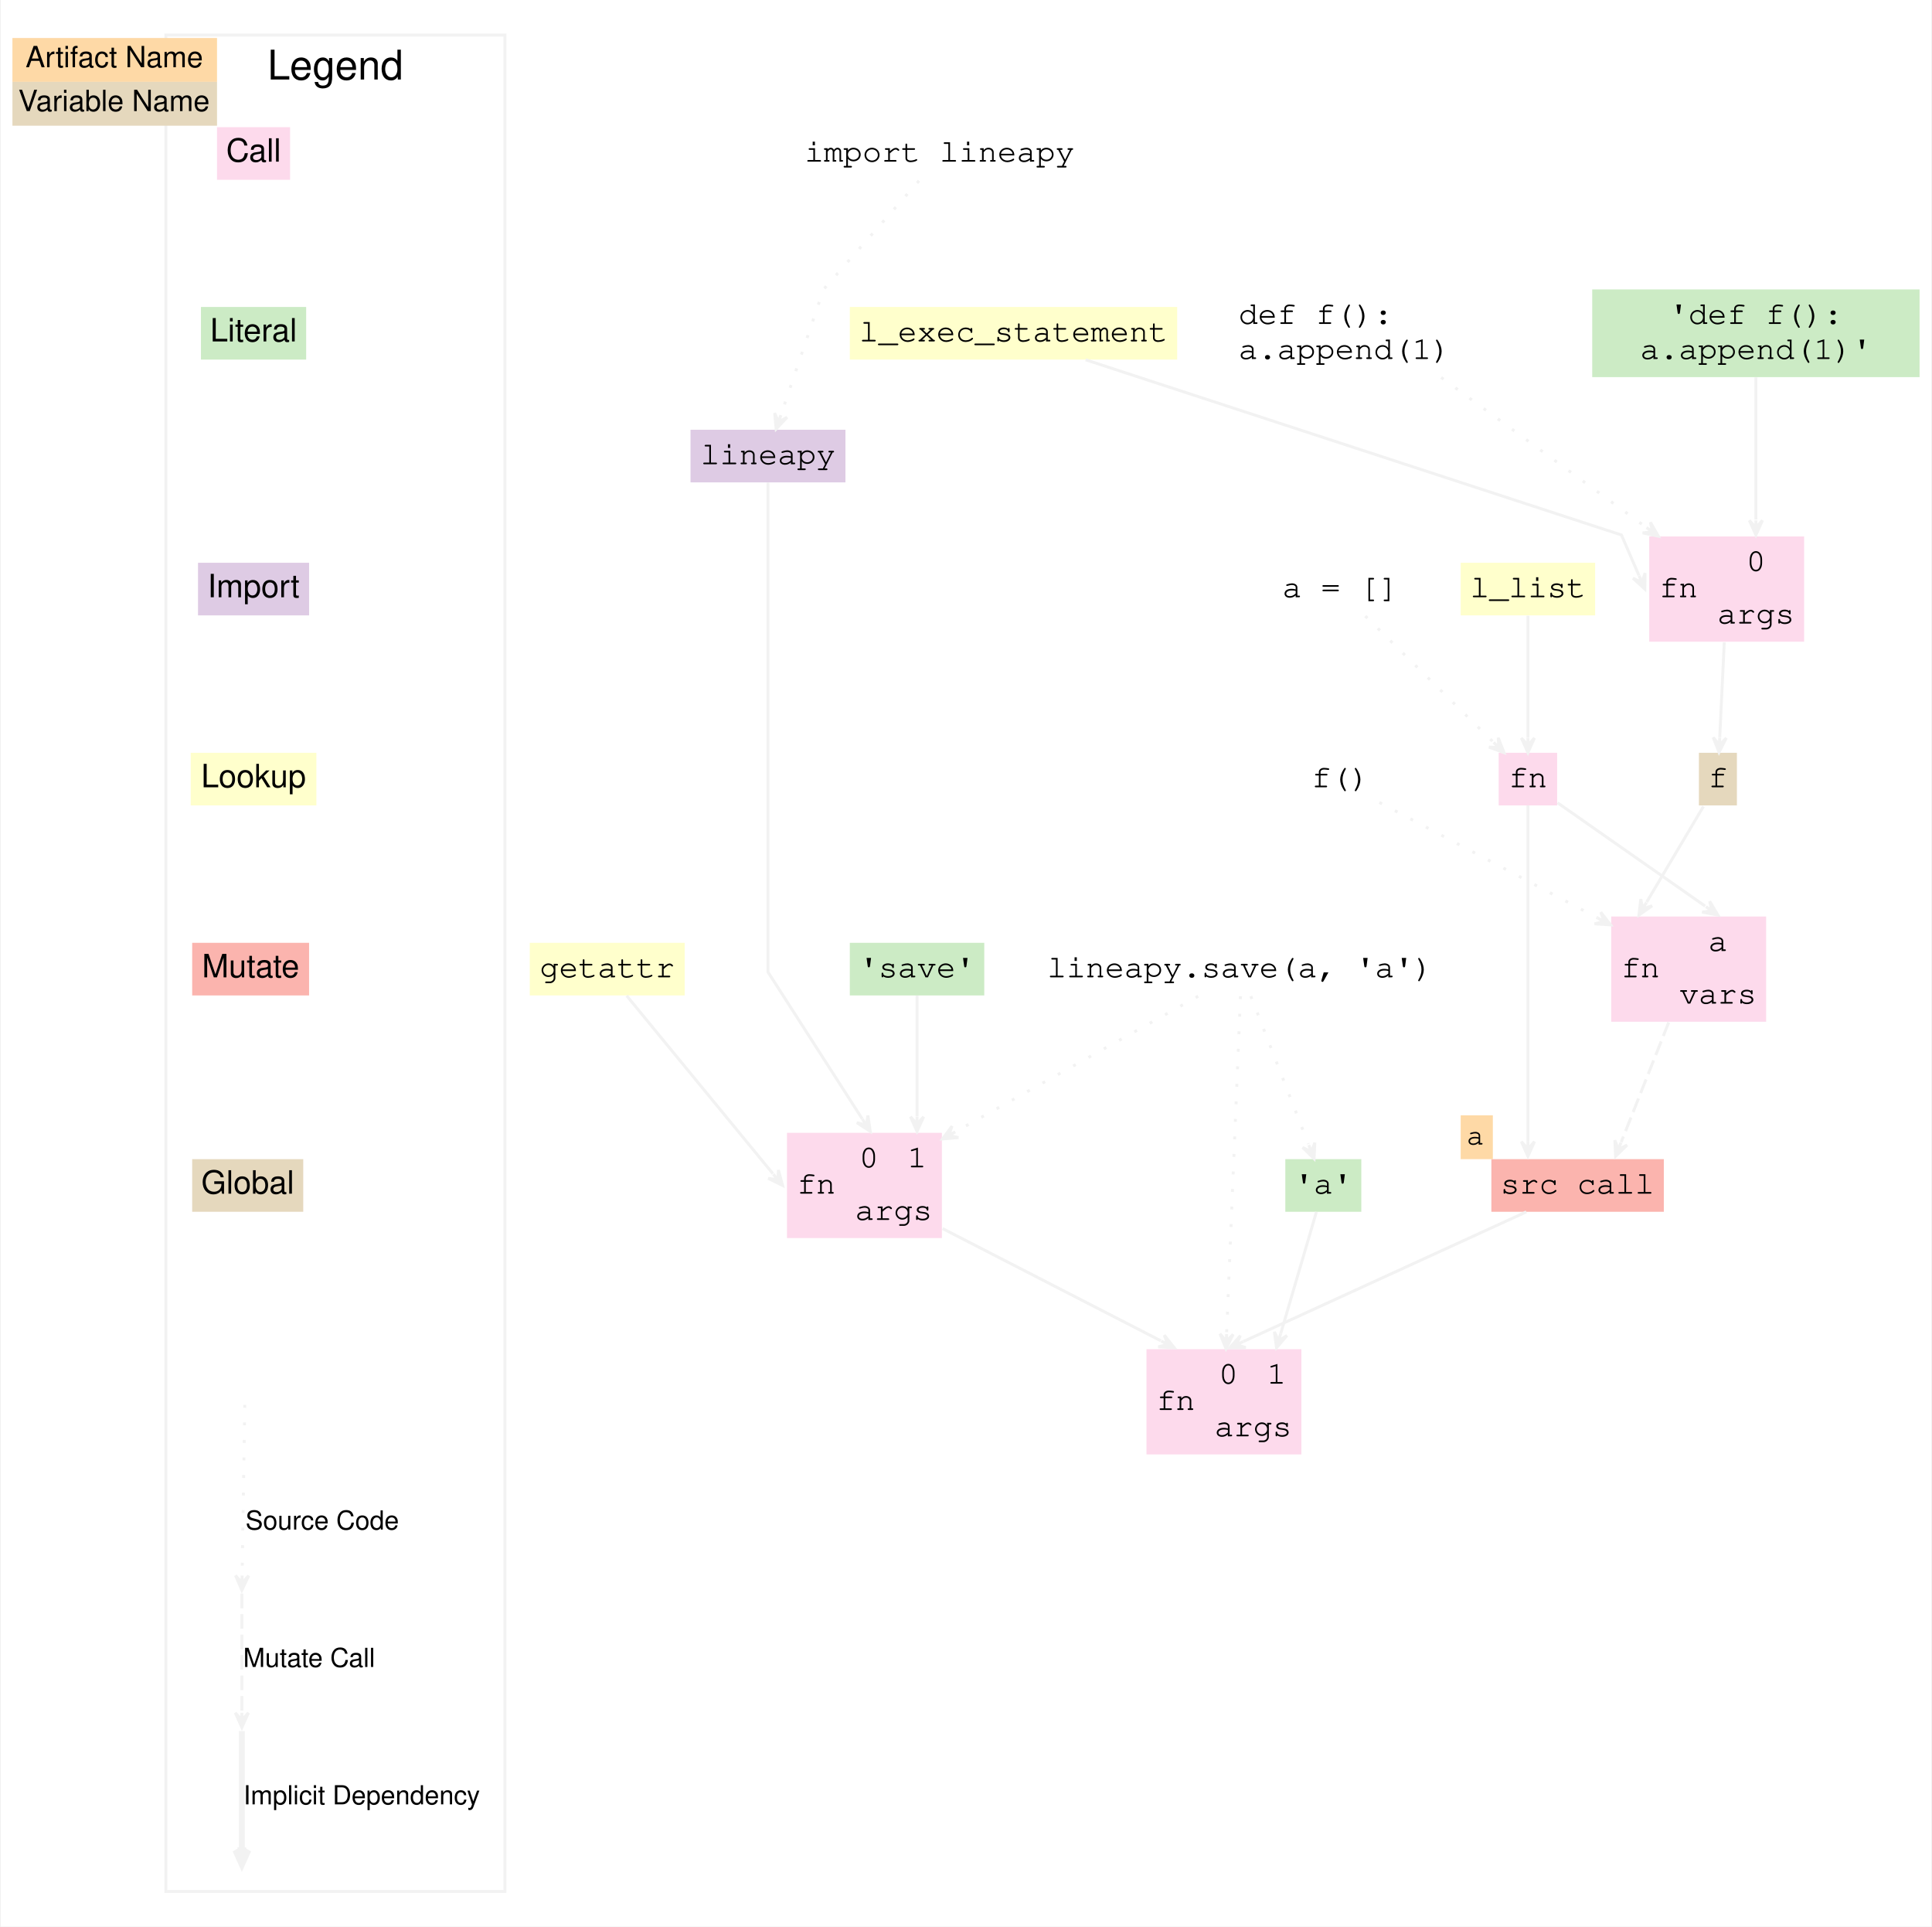
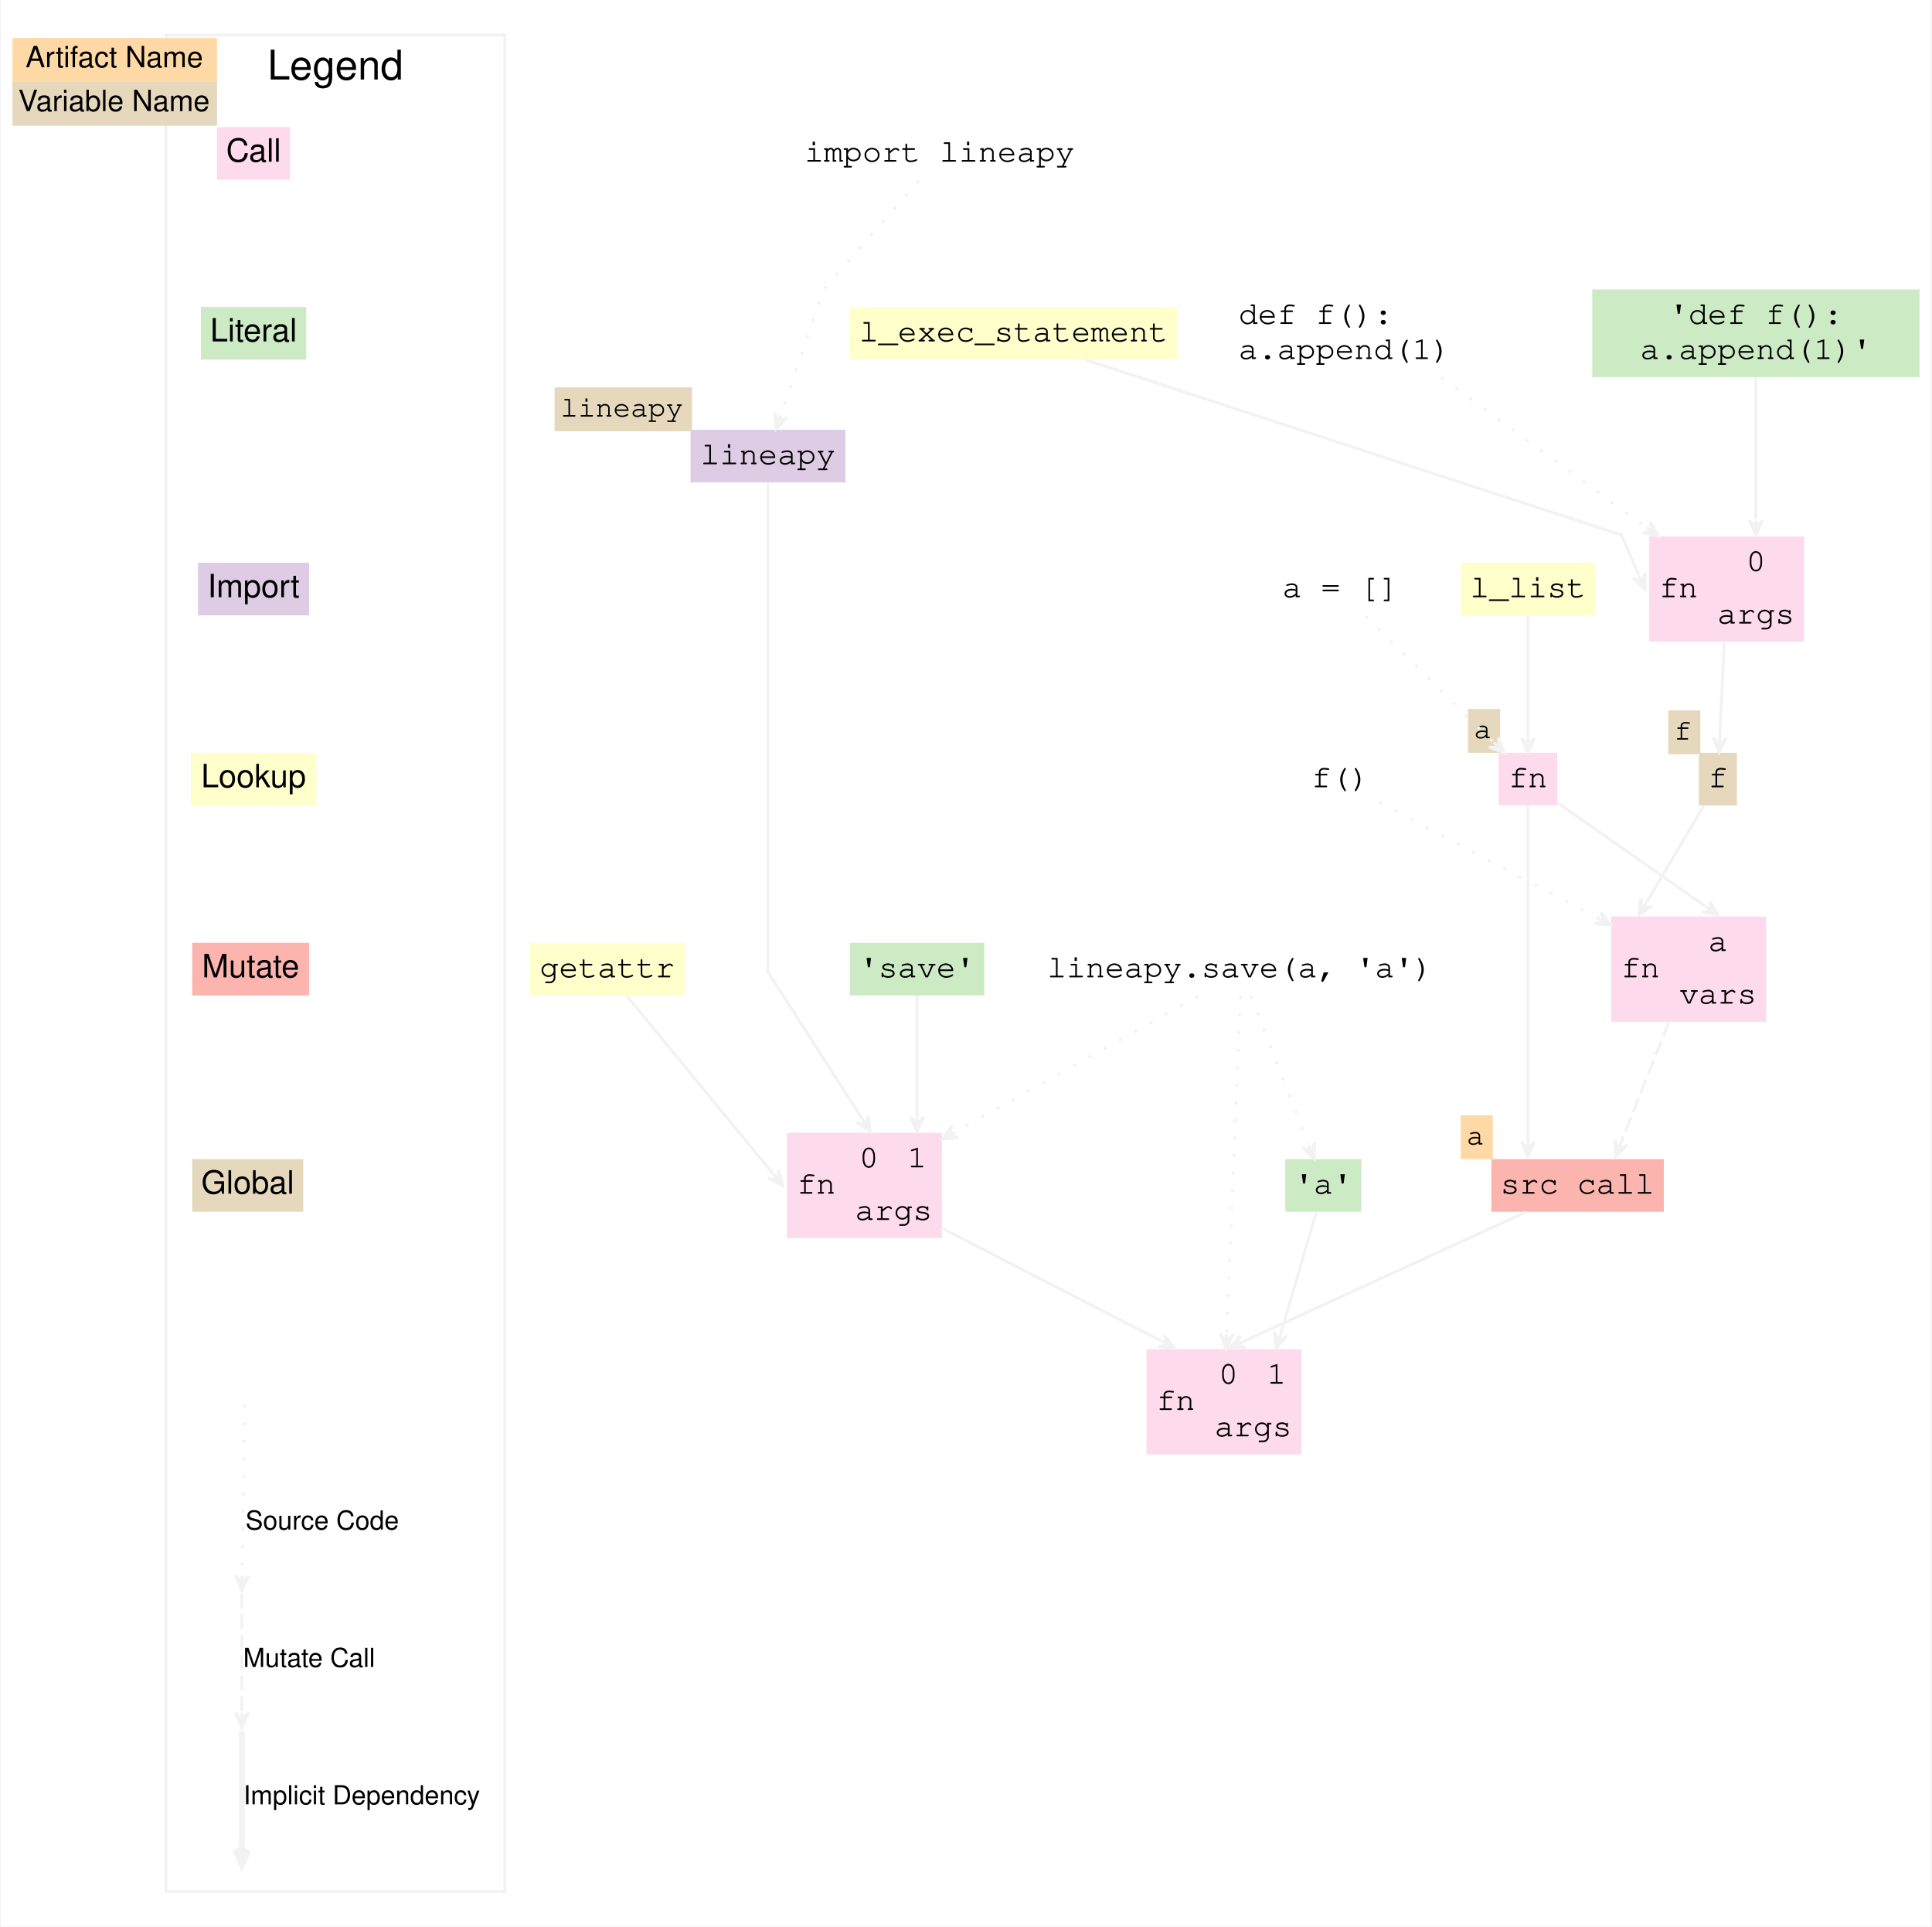
<svg xmlns="http://www.w3.org/2000/svg" width="661pt" height="659pt" viewBox="0 0 660.5 659">
  <g class="graph" transform="scale(1) translate(4 655)">
    <polygon points="-4 4 -4 -655 656.5 -655 656.5 4" fill="#fff" stroke="transparent" />
    <g class="cluster">
      <polygon points="52.5 -8 52.5 -643 168.5 -643 168.5 -8" fill="none" stroke="#f2f2f2" />
      <text x="110.5" y="-627.8" font-family="Helvetica,sans-Serif" font-size="14" text-anchor="middle">Legend</text>
    </g>
    <g class="node">
      <polygon points="70 -593.5 70 -611.5 95 -611.5 95 -593.5" fill="#fddaec" stroke="#f2f2f2" stroke-width="0" />
      <text x="82.5" y="-599.7" fill="#000000" font-family="Helvetica,sans-Serif" font-size="11" text-anchor="middle">Call</text>
      <polygon points="0 -627 0 -642 70 -642 70 -627" fill="#fed9a6" stroke="transparent" />
      <text x="4.5" y="-632" fill="#000000" font-family="Helvetica,sans-Serif" font-size="10">Artifact Name</text>
      <polygon points="0 -612 0 -627 70 -627 70 -612" fill="#e5d8bd" stroke="transparent" />
      <text x="2" y="-617" fill="#000000" font-family="Helvetica,sans-Serif" font-size="10">Variable Name</text>
      <polygon points="100.5 -550 64.5 -550 64.5 -532 100.5 -532" fill="#ccebc5" stroke="#f2f2f2" stroke-width="0" />
      <text x="82.5" y="-538.2" fill="#000000" font-family="Helvetica,sans-Serif" font-size="11" text-anchor="middle">Literal</text>
      <polygon points="101.5 -462.5 63.5 -462.5 63.5 -444.5 101.5 -444.5" fill="#decbe4" stroke="#f2f2f2" stroke-width="0" />
      <text x="82.5" y="-450.7" fill="#000000" font-family="Helvetica,sans-Serif" font-size="11" text-anchor="middle">Import</text>
      <polygon points="104 -397.5 61 -397.5 61 -379.5 104 -379.5" fill="#ffc" stroke="#f2f2f2" stroke-width="0" />
      <text x="82.5" y="-385.7" fill="#000000" font-family="Helvetica,sans-Serif" font-size="11" text-anchor="middle">Lookup</text>
      <polygon points="61.5 -314.5 61.5 -332.5 101.5 -332.5 101.5 -314.5" fill="#fbb4ae" stroke="#f2f2f2" stroke-width="0" />
      <text x="81.5" y="-320.7" fill="#000000" font-family="Helvetica,sans-Serif" font-size="11" text-anchor="middle">Mutate</text>
      <polygon points="99.5 -258.5 61.5 -258.5 61.5 -240.5 99.5 -240.5" fill="#e5d8bd" stroke="#f2f2f2" stroke-width="0" />
      <text x="80.5" y="-246.7" fill="#000000" font-family="Helvetica,sans-Serif" font-size="11" text-anchor="middle">Global</text>
    </g>
    <g class="edge">
      <path d="m79.5-174.45c-0.03 1.58-0.69 43.52-0.92 58.33" fill="none" stroke="#f2f2f2" stroke-dasharray="1,5" />
      <polygon points="78.5 -111.04 80.83 -116.01 78.54 -113.54 78.58 -116.04 78.58 -116.04 78.58 -116.04 78.54 -113.54 76.33 -116.08 78.5 -111.04" fill="#f2f2f2" stroke="#f2f2f2" />
      <text x="106" y="-131.8" font-family="Helvetica,sans-Serif" font-size="9" text-anchor="middle">Source Code</text>
      <path d="m78.5-109.87v40.47" fill="none" stroke="#f2f2f2" stroke-dasharray="5,2" />
      <polygon points="78.5 -64.12 80.75 -69.12 78.5 -66.62 78.5 -69.12 78.5 -69.12 78.5 -69.12 78.5 -66.62 76.25 -69.12 78.5 -64.12" fill="#f2f2f2" stroke="#f2f2f2" />
      <text x="101.5" y="-84.8" font-family="Helvetica,sans-Serif" font-size="9" text-anchor="middle">Mutate Call</text>
      <path d="m78.5-62.87v40.47" fill="none" stroke="#f2f2f2" stroke-width="2" />
      <polygon points="78.5 -17.12 80.75 -22.12 79 -19.62 79 -22.12 78.5 -22.12 78 -22.12 78 -19.62 76.25 -22.12 78.5 -17.12" fill="#f2f2f2" stroke="#f2f2f2" stroke-width="2" />
      <text x="119.5" y="-37.8" font-family="Helvetica,sans-Serif" font-size="9" text-anchor="middle">Implicit Dependency</text>
    </g>
    <g class="node">
      <polygon points="285 -508 232 -508 232 -490 285 -490" fill="#decbe4" stroke="#f2f2f2" stroke-width="0" />
      <text x="258.5" y="-496.2" fill="#000000" font-family="Courier,monospace" font-size="11" text-anchor="middle">lineapy</text>
+       <polygon points="185.5 -507.5 185.5 -522.5 232.5 -522.5 232.5 -507.5" fill="#e5d8bd" stroke="transparent" />
+       <text x="187.5" y="-512.5" fill="#000000" font-family="Courier,monospace" font-size="10">lineapy</text>
      <polygon points="265 -231.5 265 -267.5 318 -267.5 318 -231.5" fill="#fddaec" stroke="#f2f2f2" stroke-width="0" />
      <text x="275" y="-246.7" fill="#000000" font-family="Courier,monospace" font-size="11" text-anchor="middle">fn</text>
      <polyline points="285 -231.5 285 -267.5" fill="none" stroke="#f2f2f2" stroke-width="0" />
      <text x="293" y="-255.7" fill="#000000" font-family="Courier,monospace" font-size="11" text-anchor="middle">0</text>
      <polyline points="301 -249.5 301 -267.5" fill="none" stroke="#f2f2f2" stroke-width="0" />
      <text x="309.5" y="-255.7" fill="#000000" font-family="Courier,monospace" font-size="11" text-anchor="middle">1</text>
      <polyline points="285 -249.5 318 -249.5" fill="none" stroke="#f2f2f2" stroke-width="0" />
      <text x="301.5" y="-237.7" fill="#000000" font-family="Courier,monospace" font-size="11" text-anchor="middle">args</text>
    </g>
    <g class="edge" stroke="#f2f2f2">
      <path d="m258.5-489.94v72.94 94.5s24 37.38 32.25 50.22" fill="none" />
      <polygon points="293.5 -268 292.69 -273.42 292.15 -270.1 290.8 -272.21 290.8 -272.21 290.8 -272.21 292.15 -270.1 288.9 -270.99 293.5 -268" fill="#f2f2f2" />
    </g>
    <g class="node">
      <polygon points="398.5 -550 286.5 -550 286.5 -532 398.5 -532" fill="#ffc" stroke="#f2f2f2" stroke-width="0" />
      <text x="342.5" y="-538.2" fill="#000000" font-family="Courier,monospace" font-size="11" text-anchor="middle">l_exec_statement</text>
      <polygon points="560 -435.5 560 -471.5 613 -471.5 613 -435.5" fill="#fddaec" stroke="#f2f2f2" stroke-width="0" />
      <text x="570" y="-450.7" fill="#000000" font-family="Courier,monospace" font-size="11" text-anchor="middle">fn</text>
      <polyline points="580 -435.5 580 -471.5" fill="none" stroke="#f2f2f2" stroke-width="0" />
      <text x="596.5" y="-459.7" fill="#000000" font-family="Courier,monospace" font-size="11" text-anchor="middle">0</text>
      <polyline points="580 -453.5 613 -453.5" fill="none" stroke="#f2f2f2" stroke-width="0" />
      <text x="596.5" y="-441.7" fill="#000000" font-family="Courier,monospace" font-size="11" text-anchor="middle">args</text>
    </g>
    <g class="edge" stroke="#f2f2f2">
      <path d="m367.18-531.93c55.09 18.01 183.32 59.93 183.32 59.93s3.61 8.35 5.98 13.83" fill="none" />
      <polygon points="558.5 -453.5 558.58 -458.98 557.51 -455.79 556.52 -458.09 556.52 -458.09 556.52 -458.09 557.51 -455.79 554.45 -457.2 558.5 -453.5" fill="#f2f2f2" />
    </g>
    <g class="node">
      <polygon points="652.5 -556 540.5 -556 540.5 -526 652.5 -526" fill="#ccebc5" stroke="#f2f2f2" stroke-width="0" />
      <text x="596.5" y="-544.2" fill="#000000" font-family="Courier,monospace" font-size="11" text-anchor="middle">'def f():</text>
      <text x="596.5" y="-532.2" fill="#000000" font-family="Courier,monospace" font-size="11" text-anchor="middle">a.append(1)'</text>
    </g>
    <g class="edge" stroke="#f2f2f2">
      <path d="m596.5-525.91v48.61" fill="none" />
      <polygon points="596.5 -472 598.75 -477 596.5 -474.5 596.5 -477 596.5 -477 596.5 -477 596.5 -474.5 594.25 -477 596.5 -472" fill="#f2f2f2" />
    </g>
    <g class="node">
      <polygon points="590 -397.5 577 -397.5 577 -379.5 590 -379.5" fill="#e5d8bd" stroke="#f2f2f2" stroke-width="0" />
      <text x="583.5" y="-385.7" fill="#000000" font-family="Courier,monospace" font-size="11" text-anchor="middle">f</text>
+       <polygon points="566.5 -397 566.5 -412 577.5 -412 577.5 -397" fill="#e5d8bd" stroke="transparent" />
+       <text x="568.5" y="-402" fill="#000000" font-family="Courier,monospace" font-size="10">f</text>
      <polygon points="547 -305.5 547 -341.5 600 -341.5 600 -305.5" fill="#fddaec" stroke="#f2f2f2" stroke-width="0" />
      <text x="557" y="-320.7" fill="#000000" font-family="Courier,monospace" font-size="11" text-anchor="middle">fn</text>
      <polyline points="567 -305.5 567 -341.5" fill="none" stroke="#f2f2f2" stroke-width="0" />
      <text x="583.5" y="-329.7" fill="#000000" font-family="Courier,monospace" font-size="11" text-anchor="middle">a</text>
      <polyline points="567 -323.5 600 -323.5" fill="none" stroke="#f2f2f2" stroke-width="0" />
      <text x="583.5" y="-311.7" fill="#000000" font-family="Courier,monospace" font-size="11" text-anchor="middle">vars</text>
    </g>
    <g class="edge" stroke="#f2f2f2">
      <path d="m578.55-379.15c-5.73 9.64-14.93 25.16-19.42 32.72" fill="none" />
      <polygon points="556.5 -342 560.99 -345.15 557.78 -344.15 559.05 -346.3 559.05 -346.3 559.05 -346.3 557.78 -344.15 557.12 -347.45 556.5 -342" fill="#f2f2f2" />
      <path d="m585.68-435.28c-0.49 10.23-1.1 23.01-1.55 32.47" fill="none" />
      <polygon points="583.89 -397.67 586.37 -402.56 584.01 -400.17 584.13 -402.67 584.13 -402.67 584.13 -402.67 584.01 -400.17 581.88 -402.77 583.89 -397.67" fill="#f2f2f2" />
    </g>
    <g class="node">
      <polygon points="541.5 -462.5 495.5 -462.5 495.5 -444.5 541.5 -444.5" fill="#ffc" stroke="#f2f2f2" stroke-width="0" />
      <text x="518.5" y="-450.7" fill="#000000" font-family="Courier,monospace" font-size="11" text-anchor="middle">l_list</text>
      <polygon points="508.5 -379.5 508.5 -397.5 528.5 -397.5 528.5 -379.5" fill="#fddaec" stroke="#f2f2f2" stroke-width="0" />
      <text x="518.5" y="-385.7" fill="#000000" font-family="Courier,monospace" font-size="11" text-anchor="middle">fn</text>
+       <polygon points="498 -397.5 498 -412.5 509 -412.5 509 -397.5" fill="#e5d8bd" stroke="transparent" />
+       <text x="500" y="-402.5" fill="#000000" font-family="Courier,monospace" font-size="10">a</text>
    </g>
    <g class="edge" stroke="#f2f2f2">
      <path d="m518.5-444.39v41.71" fill="none" />
      <polygon points="518.5 -397.57 520.75 -402.57 518.5 -400.07 518.5 -402.57 518.5 -402.57 518.5 -402.57 518.5 -400.07 516.25 -402.57 518.5 -397.57" fill="#f2f2f2" />
    </g>
    <g class="node">
      <polygon points="506 -240.5 506 -258.5 565 -258.5 565 -240.5" fill="#fbb4ae" stroke="#f2f2f2" stroke-width="0" />
      <text x="519" y="-246.7" fill="#000000" font-family="Courier,monospace" font-size="11" text-anchor="middle">src</text>
      <polyline points="532 -240.5 532 -258.5" fill="none" stroke="#f2f2f2" stroke-width="0" />
      <text x="548.5" y="-246.7" fill="#000000" font-family="Courier,monospace" font-size="11" text-anchor="middle">call</text>
      <polygon points="495.5 -258.5 495.5 -273.5 506.5 -273.5 506.5 -258.5" fill="#fed9a6" stroke="transparent" />
      <text x="497.5" y="-263.5" fill="#000000" font-family="Courier,monospace" font-size="10">a</text>
    </g>
    <g class="edge" stroke="#f2f2f2">
      <path d="m518.5-379.49v114.97" fill="none" />
      <polygon points="518.5 -259.5 520.75 -264.5 518.5 -262 518.5 -264.5 518.5 -264.5 518.5 -264.5 518.5 -262 516.25 -264.5 518.5 -259.5" fill="#f2f2f2" />
      <path d="m528.66-380.39c14.42 10.1 40.23 28.16 50.47 35.33" fill="none" />
      <polygon points="583.5 -342 580.69 -346.71 581.45 -343.43 579.4 -344.87 579.4 -344.87 579.4 -344.87 581.45 -343.43 578.11 -343.02 583.5 -342" fill="#f2f2f2" />
    </g>
    <g class="node">
      <polygon points="388 -157.5 388 -193.5 441 -193.5 441 -157.5" fill="#fddaec" stroke="#f2f2f2" stroke-width="0" />
      <text x="398" y="-172.7" fill="#000000" font-family="Courier,monospace" font-size="11" text-anchor="middle">fn</text>
      <polyline points="408 -157.5 408 -193.5" fill="none" stroke="#f2f2f2" stroke-width="0" />
      <text x="416" y="-181.7" fill="#000000" font-family="Courier,monospace" font-size="11" text-anchor="middle">0</text>
      <polyline points="424 -175.5 424 -193.5" fill="none" stroke="#f2f2f2" stroke-width="0" />
      <text x="432.5" y="-181.7" fill="#000000" font-family="Courier,monospace" font-size="11" text-anchor="middle">1</text>
      <polyline points="408 -175.5 441 -175.5" fill="none" stroke="#f2f2f2" stroke-width="0" />
      <text x="424.5" y="-163.7" fill="#000000" font-family="Courier,monospace" font-size="11" text-anchor="middle">args</text>
    </g>
    <g class="edge" stroke="#f2f2f2">
      <path d="m517.94-240.46c-27.93 12.79-80.94 37.07-96.83 44.35" fill="none" />
      <polygon points="416.5 -194 421.98 -194.04 418.77 -195.04 421.05 -196.08 421.05 -196.08 421.05 -196.08 418.77 -195.04 420.11 -198.13 416.5 -194" fill="#f2f2f2" />
      <path d="m566.67-305.28c-5.5 13.84-12.84 32.35-16.27 40.98" fill="none" stroke-dasharray="5,2" />
      <polygon points="548.5 -259.5 552.44 -263.32 549.42 -261.82 550.34 -264.15 550.34 -264.15 550.34 -264.15 549.42 -261.82 548.25 -264.98 548.5 -259.5" fill="#f2f2f2" />
    </g>
    <g class="node">
      <polygon points="461.5 -258.5 435.5 -258.5 435.5 -240.5 461.5 -240.5" fill="#ccebc5" stroke="#f2f2f2" stroke-width="0" />
      <text x="448.5" y="-246.7" fill="#000000" font-family="Courier,monospace" font-size="11" text-anchor="middle">'a'</text>
    </g>
    <g class="edge" stroke="#f2f2f2">
      <path d="m446.14-240.46c-3.37 11.49-9.47 32.25-12.22 41.63" fill="none" />
      <polygon points="432.5 -194 436.07 -198.16 433.2 -196.4 433.91 -198.8 433.91 -198.8 433.91 -198.8 433.2 -196.4 431.75 -199.43 432.5 -194" fill="#f2f2f2" />
    </g>
    <g class="node">
      <polygon points="230 -332.5 177 -332.5 177 -314.5 230 -314.5" fill="#ffc" stroke="#f2f2f2" stroke-width="0" />
      <text x="203.5" y="-320.7" fill="#000000" font-family="Courier,monospace" font-size="11" text-anchor="middle">getattr</text>
    </g>
    <g class="edge" stroke="#f2f2f2">
      <path d="m210.15-314.41c12.82 15.59 40.51 49.28 50.04 60.89" fill="none" />
      <polygon points="263.5 -249.5 262.06 -254.79 261.91 -251.43 260.33 -253.36 260.33 -253.36 260.33 -253.36 261.91 -251.43 258.59 -251.93 263.5 -249.5" fill="#f2f2f2" />
    </g>
    <g class="node">
      <polygon points="332.5 -332.5 286.5 -332.5 286.5 -314.5 332.5 -314.5" fill="#ccebc5" stroke="#f2f2f2" stroke-width="0" />
      <text x="309.5" y="-320.7" fill="#000000" font-family="Courier,monospace" font-size="11" text-anchor="middle">'save'</text>
    </g>
    <g class="edge" stroke="#f2f2f2">
      <path d="m309.5-314.46v41.33" fill="none" />
      <polygon points="309.5 -268 311.75 -273 309.5 -270.5 309.5 -273 309.5 -273 309.5 -273 309.5 -270.5 307.25 -273 309.5 -268" fill="#f2f2f2" />
      <path d="m318.25-234.75c25.51 13.12 61.88 31.82 74.63 38.37" fill="none" />
      <polygon points="397.5 -194 394.08 -198.29 395.28 -195.14 393.05 -196.29 393.05 -196.29 393.05 -196.29 395.28 -195.14 392.02 -194.29 397.5 -194" fill="#f2f2f2" />
    </g>
    <g class="node">
      <polygon points="367 -611.5 268 -611.5 268 -593.5 367 -593.5" fill="none" stroke="#000" stroke-width="0" />
      <text x="271" y="-599.7" fill="#000000" font-family="Courier,monospace" font-size="11">import lineapy</text>
    </g>
    <g class="edge" stroke="#f2f2f2">
      <path d="m310.16-593.15c-11.54 13.13-32.66 37.15-32.66 37.15s-8.96 26.41-14.58 42.96" fill="none" stroke-dasharray="1,5" />
      <polygon points="261.3 -508.26 265.04 -512.27 262.11 -510.63 262.91 -513 262.91 -513 262.91 -513 262.11 -510.63 260.78 -513.72 261.3 -508.26" fill="#f2f2f2" />
    </g>
    <g class="node">
      <polygon points="522.5 -556 416.5 -556 416.5 -526 522.5 -526" fill="none" stroke="#000" stroke-width="0" />
      <text x="419.5" y="-544.2" fill="#000000" font-family="Courier,monospace" font-size="11">def f():</text>
      <text x="419.5" y="-532.2" fill="#000000" font-family="Courier,monospace" font-size="11">a.append(1)</text>
    </g>
    <g class="edge" stroke="#f2f2f2">
      <path d="m488.82-525.88c19.11 13.96 48.53 35.46 70.1 51.22" fill="none" stroke-dasharray="1,5" />
      <polygon points="563.12 -471.59 560.41 -476.35 561.1 -473.06 559.08 -474.54 559.08 -474.54 559.08 -474.54 561.1 -473.06 557.75 -472.72 563.12 -471.59" fill="#f2f2f2" />
    </g>
    <g class="node">
      <polygon points="477.5 -462.5 431.5 -462.5 431.5 -444.5 477.5 -444.5" fill="none" stroke="#000" stroke-width="0" />
      <text x="434.5" y="-450.7" fill="#000000" font-family="Courier,monospace" font-size="11">a = []</text>
    </g>
    <g class="edge" stroke="#f2f2f2">
      <path d="m462.87-444.26c11.17 11 31.04 30.56 43.76 43.08" fill="none" stroke-dasharray="1,5" />
      <polygon points="510.33 -397.54 508.35 -402.65 508.55 -399.29 506.77 -401.05 506.77 -401.05 506.77 -401.05 508.55 -399.29 505.19 -399.44 510.33 -397.54" fill="#f2f2f2" />
    </g>
    <g class="node">
      <polygon points="467.5 -397.5 441.5 -397.5 441.5 -379.5 467.5 -379.5" fill="none" stroke="#000" stroke-width="0" />
      <text x="444.5" y="-385.7" fill="#000000" font-family="Courier,monospace" font-size="11">f()</text>
    </g>
    <g class="edge" stroke="#f2f2f2">
      <path d="m467.69-380.52c17.89 9.47 50.39 26.68 74.67 39.53" fill="none" stroke-dasharray="1,5" />
      <polygon points="546.79 -338.64 543.43 -342.97 544.58 -339.81 542.37 -340.98 542.37 -340.98 542.37 -340.98 544.58 -339.81 541.32 -338.99 546.79 -338.64" fill="#f2f2f2" />
    </g>
    <g class="node">
      <polygon points="490 -332.5 351 -332.5 351 -314.5 490 -314.5" fill="none" stroke="#000" stroke-width="0" />
      <text x="354" y="-320.7" fill="#000000" font-family="Courier,monospace" font-size="11">lineapy.save(a, 'a')</text>
    </g>
    <g class="edge" stroke="#f2f2f2">
      <path d="m423.71-314.24c4.81 12.37 13.93 35.83 19.67 50.57" fill="none" stroke-dasharray="1,5" />
      <polygon points="445.33 -258.66 445.61 -264.14 444.42 -260.99 443.51 -263.32 443.51 -263.32 443.51 -263.32 444.42 -260.99 441.42 -262.51 445.33 -258.66" fill="#f2f2f2" />
      <path d="m405.7-314.24c-20.14 11.24-56.7 31.65-83.03 46.34" fill="none" stroke-dasharray="1,5" />
      <polygon points="318.2 -265.4 323.67 -265.88 320.39 -266.62 322.57 -267.84 322.57 -267.84 322.57 -267.84 320.39 -266.62 321.47 -269.81 318.2 -265.4" fill="#f2f2f2" />
      <path d="m420.16-314.23c-0.9 21.99-3.39 82.47-4.75 115.5" fill="none" stroke-dasharray="1,5" />
      <polygon points="415.21 -193.68 417.66 -198.58 415.31 -196.18 415.41 -198.67 415.41 -198.67 415.41 -198.67 415.31 -196.18 413.16 -198.77 415.21 -193.68" fill="#f2f2f2" />
    </g>
  </g>
</svg>
